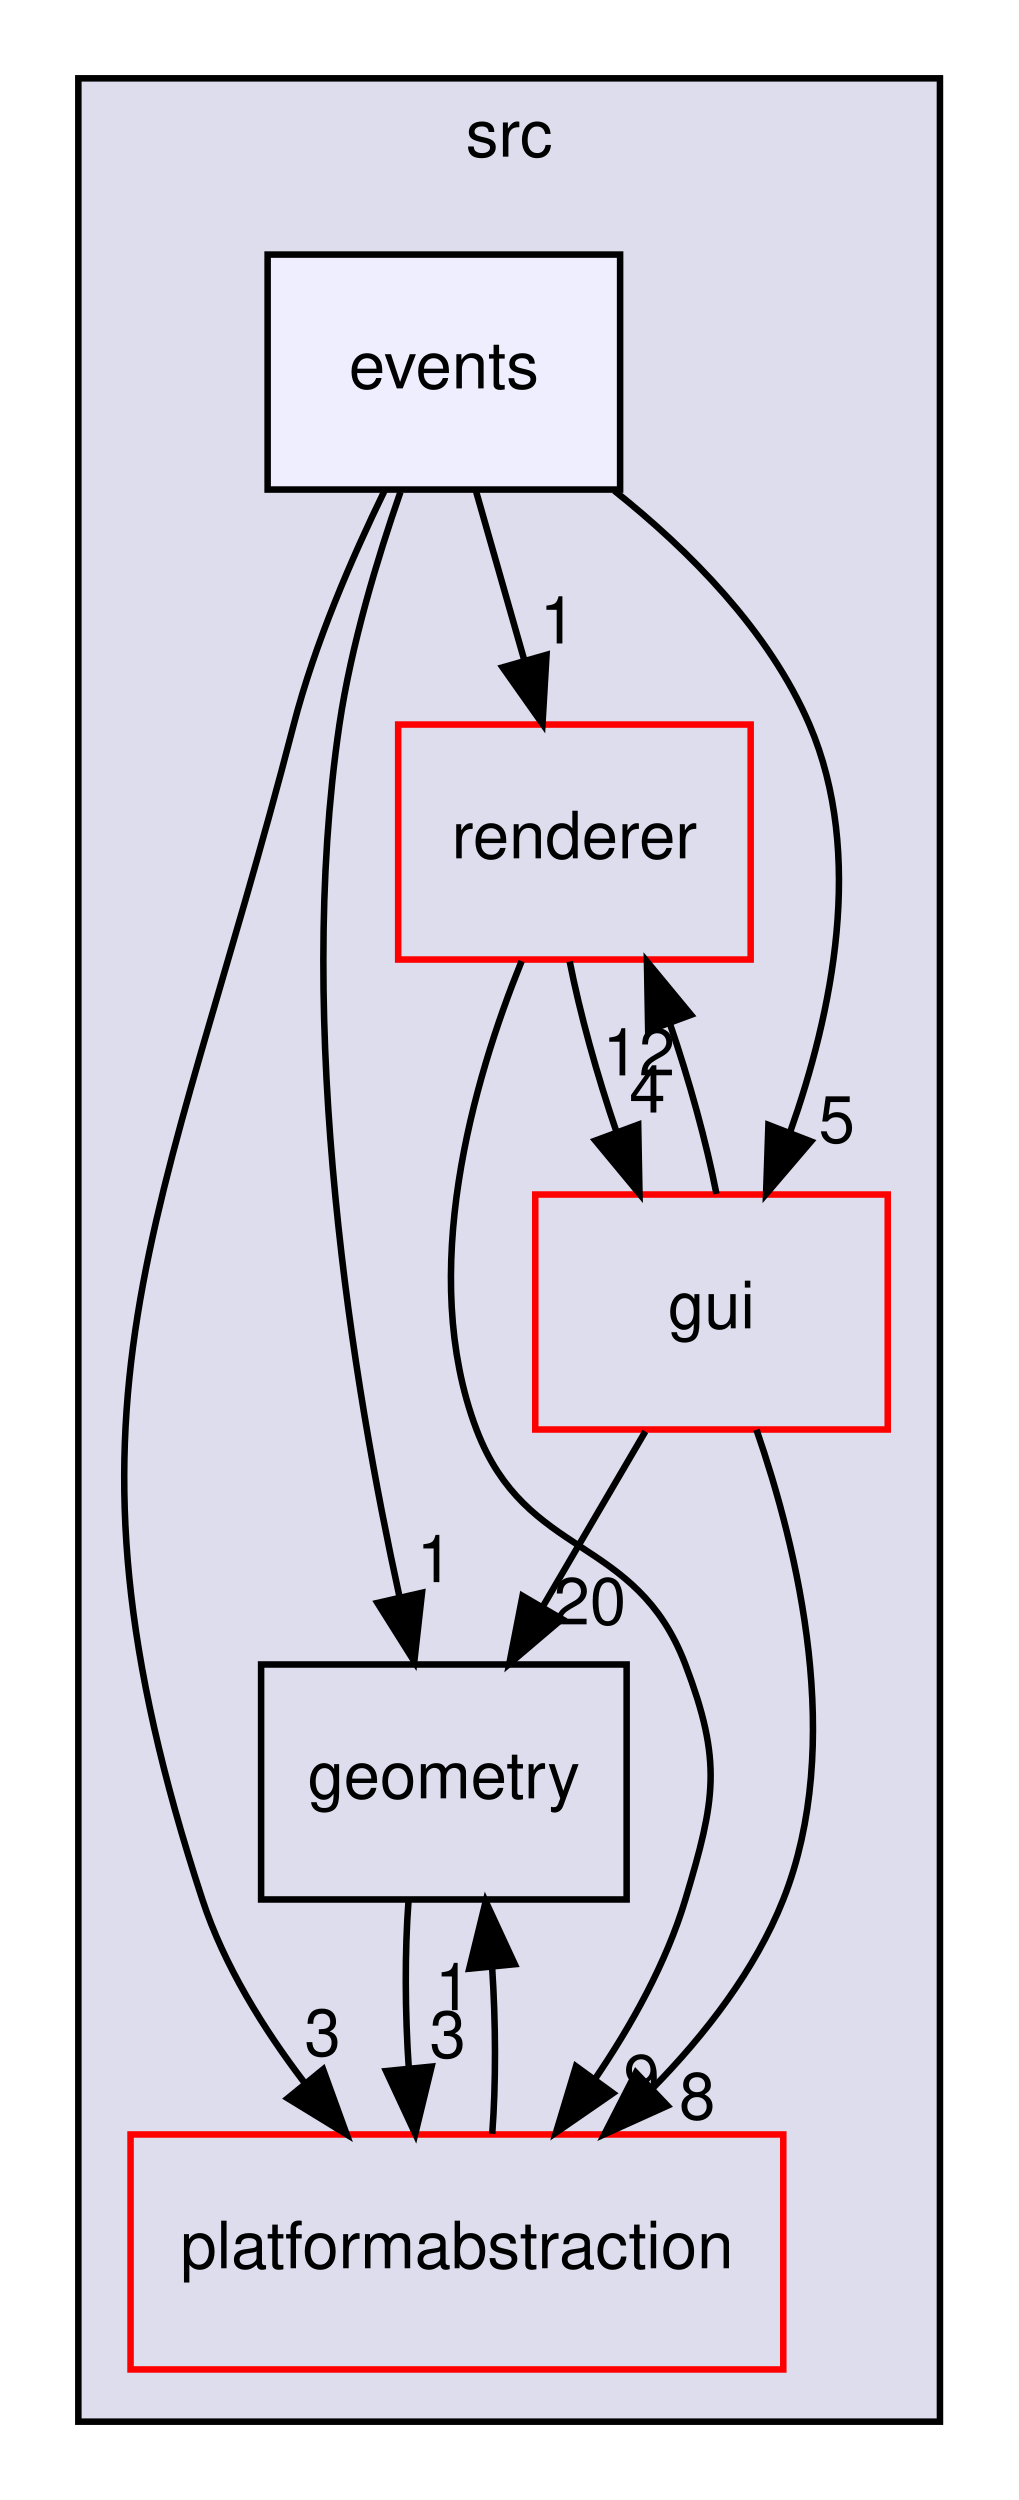
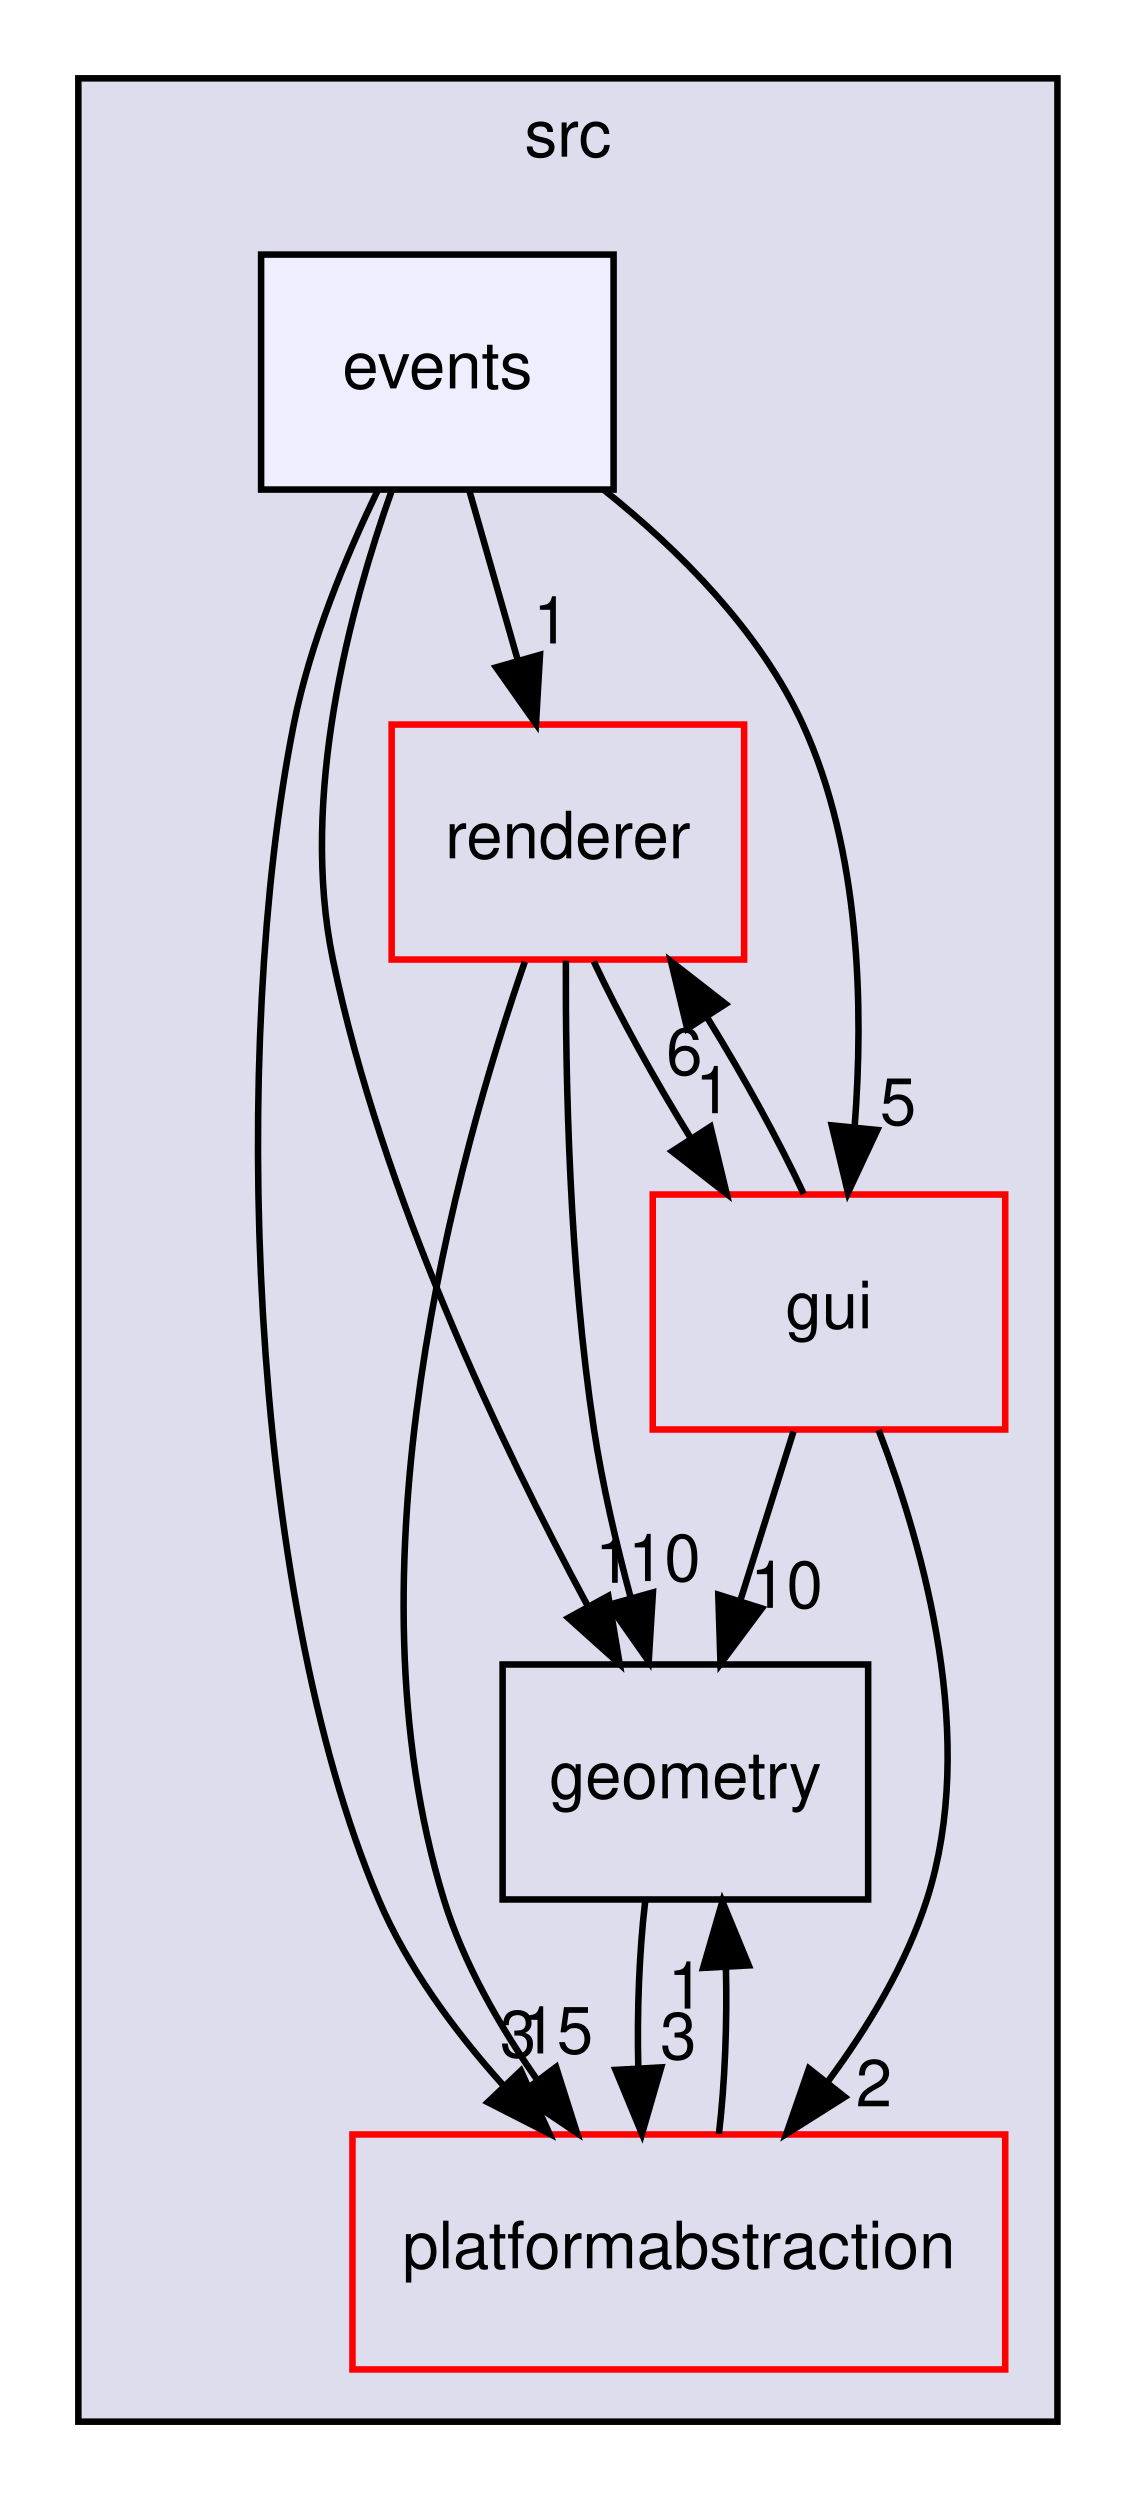
- <svg xmlns="http://www.w3.org/2000/svg" xmlns:xlink="http://www.w3.org/1999/xlink" width="156pt" height="383pt" viewBox="0.00 0.00 156.00 383.00">
+ <svg xmlns="http://www.w3.org/2000/svg" xmlns:xlink="http://www.w3.org/1999/xlink" width="174pt" height="383pt" viewBox="0.00 0.00 174.00 383.00">
  <g id="graph0" class="graph" transform="scale(1 1) rotate(0) translate(4 379)">
    <g id="clust1" class="cluster">
      <g id="a_clust1">
        <a xlink:href="dir_68267d1309a1af8e8297ef4c3efbcdba.html" target="_top" xlink:title="src">
-           <polygon fill="#ddddee" stroke="black" points="8,-8 8,-367 140,-367 140,-8 8,-8" />
-           <text text-anchor="middle" x="74" y="-355" font-family="Helvetica,sans-Serif" font-size="10.00">src</text>
+           <polygon fill="#ddddee" stroke="black" points="8,-8 8,-367 158,-367 158,-8 8,-8" />
+           <text text-anchor="middle" x="83" y="-355" font-family="Helvetica,sans-Serif" font-size="10.00">src</text>
        </a>
      </g>
    </g>
    <g id="node1" class="node">
      <g id="a_node1">
        <a xlink:href="dir_405fd32de3649961a5f009c7a3fe84df.html" target="_top" xlink:title="geometry">
-           <polygon fill="none" stroke="black" points="92,-124 36,-124 36,-88 92,-88 92,-124" />
-           <text text-anchor="middle" x="64" y="-103.5" font-family="Helvetica,sans-Serif" font-size="10.00">geometry</text>
+           <polygon fill="none" stroke="black" points="129,-124 73,-124 73,-88 129,-88 129,-124" />
+           <text text-anchor="middle" x="101" y="-103.5" font-family="Helvetica,sans-Serif" font-size="10.00">geometry</text>
        </a>
      </g>
    </g>
    <g id="node2" class="node">
      <g id="a_node2">
        <a xlink:href="dir_79769c2014326999657a5fac8224bdec.html" target="_top" xlink:title="platformabstraction">
-           <polygon fill="none" stroke="red" points="116,-52 16,-52 16,-16 116,-16 116,-52" />
-           <text text-anchor="middle" x="66" y="-31.5" font-family="Helvetica,sans-Serif" font-size="10.00">platformabstraction</text>
+           <polygon fill="none" stroke="red" points="150,-52 50,-52 50,-16 150,-16 150,-52" />
+           <text text-anchor="middle" x="100" y="-31.5" font-family="Helvetica,sans-Serif" font-size="10.00">platformabstraction</text>
        </a>
      </g>
    </g>
    <g id="edge4" class="edge">
-       <path fill="none" stroke="black" d="M58.58,-87.7C58,-79.98 58.04,-70.71 58.63,-62.11" />
-       <polygon fill="black" stroke="black" points="62.12,-62.4 59.62,-52.1 55.15,-61.71 62.12,-62.4" />
+       <path fill="none" stroke="black" d="M94.84,-87.7C93.93,-79.98 93.57,-70.71 93.79,-62.11" />
+       <polygon fill="black" stroke="black" points="97.29,-62.28 94.35,-52.1 90.3,-61.89 97.29,-62.28" />
      <g id="a_edge4-headlabel">
-         <a xlink:href="dir_000003_000012.html" target="_top" xlink:title="3">
-           <text text-anchor="middle" x="64.59" y="-63.76" font-family="Helvetica,sans-Serif" font-size="10.00">3</text>
+         <a xlink:href="dir_000003_000009.html" target="_top" xlink:title="3">
+           <text text-anchor="middle" x="99.92" y="-63.53" font-family="Helvetica,sans-Serif" font-size="10.00">3</text>
        </a>
      </g>
    </g>
    <g id="edge9" class="edge">
-       <path fill="none" stroke="black" d="M71.41,-52.1C71.99,-59.79 71.96,-69.05 71.39,-77.67" />
-       <polygon fill="black" stroke="black" points="67.89,-77.4 70.41,-87.7 74.86,-78.08 67.89,-77.4" />
+       <path fill="none" stroke="black" d="M106.14,-52.1C107.05,-59.79 107.42,-69.05 107.21,-77.67" />
+       <polygon fill="black" stroke="black" points="103.72,-77.52 106.67,-87.7 110.71,-77.9 103.72,-77.52" />
      <g id="a_edge9-headlabel">
-         <a xlink:href="dir_000012_000003.html" target="_top" xlink:title="1">
-           <text text-anchor="middle" x="65.42" y="-71.05" font-family="Helvetica,sans-Serif" font-size="10.00">1</text>
+         <a xlink:href="dir_000009_000003.html" target="_top" xlink:title="1">
+           <text text-anchor="middle" x="101.08" y="-71.28" font-family="Helvetica,sans-Serif" font-size="10.00">1</text>
        </a>
      </g>
    </g>
    <g id="node3" class="node">
      <g id="a_node3">
        <a xlink:href="dir_7bc5e25958a2fb25a8561f3aa0def6c5.html" target="_top" xlink:title="renderer">
-           <polygon fill="none" stroke="red" points="111,-268 57,-268 57,-232 111,-232 111,-268" />
-           <text text-anchor="middle" x="84" y="-247.5" font-family="Helvetica,sans-Serif" font-size="10.00">renderer</text>
+           <polygon fill="none" stroke="red" points="110,-268 56,-268 56,-232 110,-232 110,-268" />
+           <text text-anchor="middle" x="83" y="-247.5" font-family="Helvetica,sans-Serif" font-size="10.00">renderer</text>
        </a>
      </g>
    </g>
    <g id="edge10" class="edge">
-       <path fill="none" stroke="black" d="M75.91,-231.75C68.49,-213.43 59.92,-183.87 69,-160 76.61,-139.99 93.39,-144.01 101,-124 106.69,-109.04 105.6,-103.32 101,-88 98.08,-78.28 92.74,-68.7 87.09,-60.41" />
-       <polygon fill="black" stroke="black" points="89.9,-58.32 81.18,-52.3 84.24,-62.44 89.9,-58.32" />
+       <path fill="none" stroke="black" d="M82.69,-231.83C82.62,-213.83 83.22,-184.77 87,-160 88.29,-151.53 90.41,-142.47 92.61,-134.27" />
+       <polygon fill="black" stroke="black" points="96.03,-135.04 95.38,-124.47 89.29,-133.14 96.03,-135.04" />
      <g id="a_edge10-headlabel">
-         <a xlink:href="dir_000014_000012.html" target="_top" xlink:title="9">
-           <text text-anchor="middle" x="94.31" y="-57.06" font-family="Helvetica,sans-Serif" font-size="10.00">9</text>
+         <a xlink:href="dir_000011_000003.html" target="_top" xlink:title="10">
+           <text text-anchor="middle" x="97.78" y="-136.78" font-family="Helvetica,sans-Serif" font-size="10.00">10</text>
+         </a>
+       </g>
+     </g>
+     <g id="edge11" class="edge">
+       <path fill="none" stroke="black" d="M76.4,-231.66C65.98,-201.7 48.45,-138.58 64,-88 67.01,-78.22 72.51,-68.62 78.32,-60.33" />
+       <polygon fill="black" stroke="black" points="81.19,-62.33 84.39,-52.23 75.59,-58.13 81.19,-62.33" />
+       <g id="a_edge11-headlabel">
+         <a xlink:href="dir_000011_000009.html" target="_top" xlink:title="15">
+           <text text-anchor="middle" x="81.31" y="-64.41" font-family="Helvetica,sans-Serif" font-size="10.00">15</text>
        </a>
      </g>
    </g>
    <g id="node4" class="node">
      <g id="a_node4">
        <a xlink:href="dir_99d0482cf009f9d97a0877749b817f19.html" target="_top" xlink:title="gui">
-           <polygon fill="none" stroke="red" points="132,-196 78,-196 78,-160 132,-160 132,-196" />
-           <text text-anchor="middle" x="105" y="-175.5" font-family="Helvetica,sans-Serif" font-size="10.00">gui</text>
+           <polygon fill="none" stroke="red" points="150,-196 96,-196 96,-160 150,-160 150,-196" />
+           <text text-anchor="middle" x="123" y="-175.5" font-family="Helvetica,sans-Serif" font-size="10.00">gui</text>
        </a>
      </g>
    </g>
-     <g id="edge11" class="edge">
-       <path fill="none" stroke="black" d="M83.28,-231.7C84.83,-223.81 87.46,-214.3 90.46,-205.55" />
-       <polygon fill="black" stroke="black" points="93.77,-206.7 93.97,-196.1 87.21,-204.26 93.77,-206.7" />
-       <g id="a_edge11-headlabel">
-         <a xlink:href="dir_000014_000004.html" target="_top" xlink:title="4">
-           <text text-anchor="middle" x="95.18" y="-208.56" font-family="Helvetica,sans-Serif" font-size="10.00">4</text>
+     <g id="edge12" class="edge">
+       <path fill="none" stroke="black" d="M86.97,-231.7C90.78,-223.56 96.22,-213.69 101.78,-204.7" />
+       <polygon fill="black" stroke="black" points="104.85,-206.4 107.33,-196.1 98.97,-202.61 104.85,-206.4" />
+       <g id="a_edge12-headlabel">
+         <a xlink:href="dir_000011_000004.html" target="_top" xlink:title="1">
+           <text text-anchor="middle" x="105.28" y="-208.46" font-family="Helvetica,sans-Serif" font-size="10.00">1</text>
        </a>
      </g>
    </g>
    <g id="edge1" class="edge">
-       <path fill="none" stroke="black" d="M94.87,-159.7C90.15,-151.64 84.44,-141.89 79.22,-132.98" />
-       <polygon fill="black" stroke="black" points="82.09,-130.96 74.02,-124.1 76.05,-134.5 82.09,-130.96" />
+       <path fill="none" stroke="black" d="M117.56,-159.7C115.11,-151.9 112.16,-142.51 109.43,-133.83" />
+       <polygon fill="black" stroke="black" points="112.71,-132.59 106.38,-124.1 106.04,-134.69 112.71,-132.59" />
      <g id="a_edge1-headlabel">
-         <a xlink:href="dir_000004_000003.html" target="_top" xlink:title="20">
-           <text text-anchor="middle" x="86.36" y="-130.13" font-family="Helvetica,sans-Serif" font-size="10.00">20</text>
+         <a xlink:href="dir_000004_000003.html" target="_top" xlink:title="10">
+           <text text-anchor="middle" x="116.5" y="-132.67" font-family="Helvetica,sans-Serif" font-size="10.00">10</text>
        </a>
      </g>
    </g>
    <g id="edge2" class="edge">
-       <path fill="none" stroke="black" d="M111.89,-159.97C118.26,-141.58 125.43,-111.73 116,-88 111.71,-77.2 104.06,-67.32 96.01,-59.1" />
-       <polygon fill="black" stroke="black" points="98.25,-56.4 88.6,-52.04 93.42,-61.47 98.25,-56.4" />
+       <path fill="none" stroke="black" d="M130.6,-159.92C137.6,-141.75 145.82,-112.32 138,-88 134.81,-78.08 129,-68.44 122.87,-60.17" />
+       <polygon fill="black" stroke="black" points="125.42,-57.74 116.46,-52.08 119.93,-62.09 125.42,-57.74" />
      <g id="a_edge2-headlabel">
-         <a xlink:href="dir_000004_000012.html" target="_top" xlink:title="8">
-           <text text-anchor="middle" x="102.81" y="-54.32" font-family="Helvetica,sans-Serif" font-size="10.00">8</text>
+         <a xlink:href="dir_000004_000009.html" target="_top" xlink:title="2">
+           <text text-anchor="middle" x="129.88" y="-56.3" font-family="Helvetica,sans-Serif" font-size="10.00">2</text>
        </a>
      </g>
    </g>
    <g id="edge3" class="edge">
-       <path fill="none" stroke="black" d="M105.76,-196.1C104.23,-203.96 101.61,-213.46 98.61,-222.23" />
-       <polygon fill="black" stroke="black" points="95.3,-221.1 95.11,-231.7 101.86,-223.53 95.3,-221.1" />
+       <path fill="none" stroke="black" d="M119.12,-196.1C115.34,-204.21 109.92,-214.08 104.36,-223.08" />
+       <polygon fill="black" stroke="black" points="101.28,-221.39 98.8,-231.7 107.16,-225.19 101.28,-221.39" />
      <g id="a_edge3-headlabel">
-         <a xlink:href="dir_000004_000014.html" target="_top" xlink:title="12">
-           <text text-anchor="middle" x="93.88" y="-214.25" font-family="Helvetica,sans-Serif" font-size="10.00">12</text>
+         <a xlink:href="dir_000004_000011.html" target="_top" xlink:title="6">
+           <text text-anchor="middle" x="100.84" y="-214.34" font-family="Helvetica,sans-Serif" font-size="10.00">6</text>
        </a>
      </g>
    </g>
    <g id="node5" class="node">
      <g id="a_node5">
        <a xlink:href="dir_14e1e259e8275dc0c459acef3bbf05ae.html" target="_top" xlink:title="events">
-           <polygon fill="#eeeeff" stroke="black" points="91,-340 37,-340 37,-304 91,-304 91,-340" />
-           <text text-anchor="middle" x="64" y="-319.5" font-family="Helvetica,sans-Serif" font-size="10.00">events</text>
+           <polygon fill="#eeeeff" stroke="black" points="90,-340 36,-340 36,-304 90,-304 90,-340" />
+           <text text-anchor="middle" x="63" y="-319.5" font-family="Helvetica,sans-Serif" font-size="10.00">events</text>
        </a>
      </g>
    </g>
    <g id="edge5" class="edge">
-       <path fill="none" stroke="black" d="M57.35,-303.63C53.8,-293.42 49.8,-280.17 48,-268 41.11,-221.31 50.15,-166.56 57.19,-134.44" />
-       <polygon fill="black" stroke="black" points="60.65,-134.99 59.47,-124.46 53.83,-133.43 60.65,-134.99" />
+       <path fill="none" stroke="black" d="M56.03,-303.89C49.63,-285.93 41.85,-256.91 47,-232 54.44,-196.03 72.74,-157.68 85.98,-133.08" />
+       <polygon fill="black" stroke="black" points="89.19,-134.5 90.94,-124.05 83.06,-131.13 89.19,-134.5" />
      <g id="a_edge5-headlabel">
        <a xlink:href="dir_000002_000003.html" target="_top" xlink:title="1">
-           <text text-anchor="middle" x="62.62" y="-136.62" font-family="Helvetica,sans-Serif" font-size="10.00">1</text>
+           <text text-anchor="middle" x="89.95" y="-136.52" font-family="Helvetica,sans-Serif" font-size="10.00">1</text>
        </a>
      </g>
    </g>
    <g id="edge6" class="edge">
-       <path fill="none" stroke="black" d="M54.91,-303.82C49.97,-293.68 44.22,-280.43 41,-268 20.9,-190.32 1.97,-164.24 27,-88 30.31,-77.91 36.37,-68.15 42.73,-59.82" />
-       <polygon fill="black" stroke="black" points="45.5,-61.97 49.11,-52.01 40.08,-57.54 45.5,-61.97" />
+       <path fill="none" stroke="black" d="M53.87,-303.88C48.99,-293.76 43.49,-280.51 41,-268 31.3,-219.32 33.81,-135.44 54,-88 58.41,-77.64 65.64,-67.84 73.07,-59.56" />
+       <polygon fill="black" stroke="black" points="75.8,-61.77 80.17,-52.12 70.73,-56.94 75.8,-61.77" />
      <g id="a_edge6-headlabel">
-         <a xlink:href="dir_000002_000012.html" target="_top" xlink:title="3">
-           <text text-anchor="middle" x="45.42" y="-64.05" font-family="Helvetica,sans-Serif" font-size="10.00">3</text>
+         <a xlink:href="dir_000002_000009.html" target="_top" xlink:title="3">
+           <text text-anchor="middle" x="75.37" y="-63.83" font-family="Helvetica,sans-Serif" font-size="10.00">3</text>
        </a>
      </g>
    </g>
    <g id="edge7" class="edge">
-       <path fill="none" stroke="black" d="M68.94,-303.7C71.17,-295.9 73.85,-286.51 76.33,-277.83" />
-       <polygon fill="black" stroke="black" points="79.73,-278.68 79.11,-268.1 73,-276.76 79.73,-278.68" />
+       <path fill="none" stroke="black" d="M67.94,-303.7C70.17,-295.9 72.85,-286.51 75.33,-277.83" />
+       <polygon fill="black" stroke="black" points="78.73,-278.68 78.11,-268.1 72,-276.76 78.73,-278.68" />
      <g id="a_edge7-headlabel">
-         <a xlink:href="dir_000002_000014.html" target="_top" xlink:title="1">
-           <text text-anchor="middle" x="81.47" y="-280.42" font-family="Helvetica,sans-Serif" font-size="10.00">1</text>
+         <a xlink:href="dir_000002_000011.html" target="_top" xlink:title="1">
+           <text text-anchor="middle" x="80.47" y="-280.42" font-family="Helvetica,sans-Serif" font-size="10.00">1</text>
        </a>
      </g>
    </g>
    <g id="edge8" class="edge">
-       <path fill="none" stroke="black" d="M90.12,-303.82C101.58,-294.69 113.81,-282.39 120,-268 128.57,-248.08 123.49,-223.7 117.02,-205.49" />
-       <polygon fill="black" stroke="black" points="120.24,-204.13 113.36,-196.08 113.72,-206.66 120.24,-204.13" />
+       <path fill="none" stroke="black" d="M88.55,-303.92C100.02,-294.75 112.43,-282.36 119,-268 127.82,-248.72 128.34,-224.56 126.92,-206.29" />
+       <polygon fill="black" stroke="black" points="130.4,-205.88 125.91,-196.28 123.43,-206.59 130.4,-205.88" />
      <g id="a_edge8-headlabel">
        <a xlink:href="dir_000002_000004.html" target="_top" xlink:title="5">
-           <text text-anchor="middle" x="124.19" y="-203.95" font-family="Helvetica,sans-Serif" font-size="10.00">5</text>
+           <text text-anchor="middle" x="133.58" y="-206.67" font-family="Helvetica,sans-Serif" font-size="10.00">5</text>
        </a>
      </g>
    </g>
  </g>
</svg>
